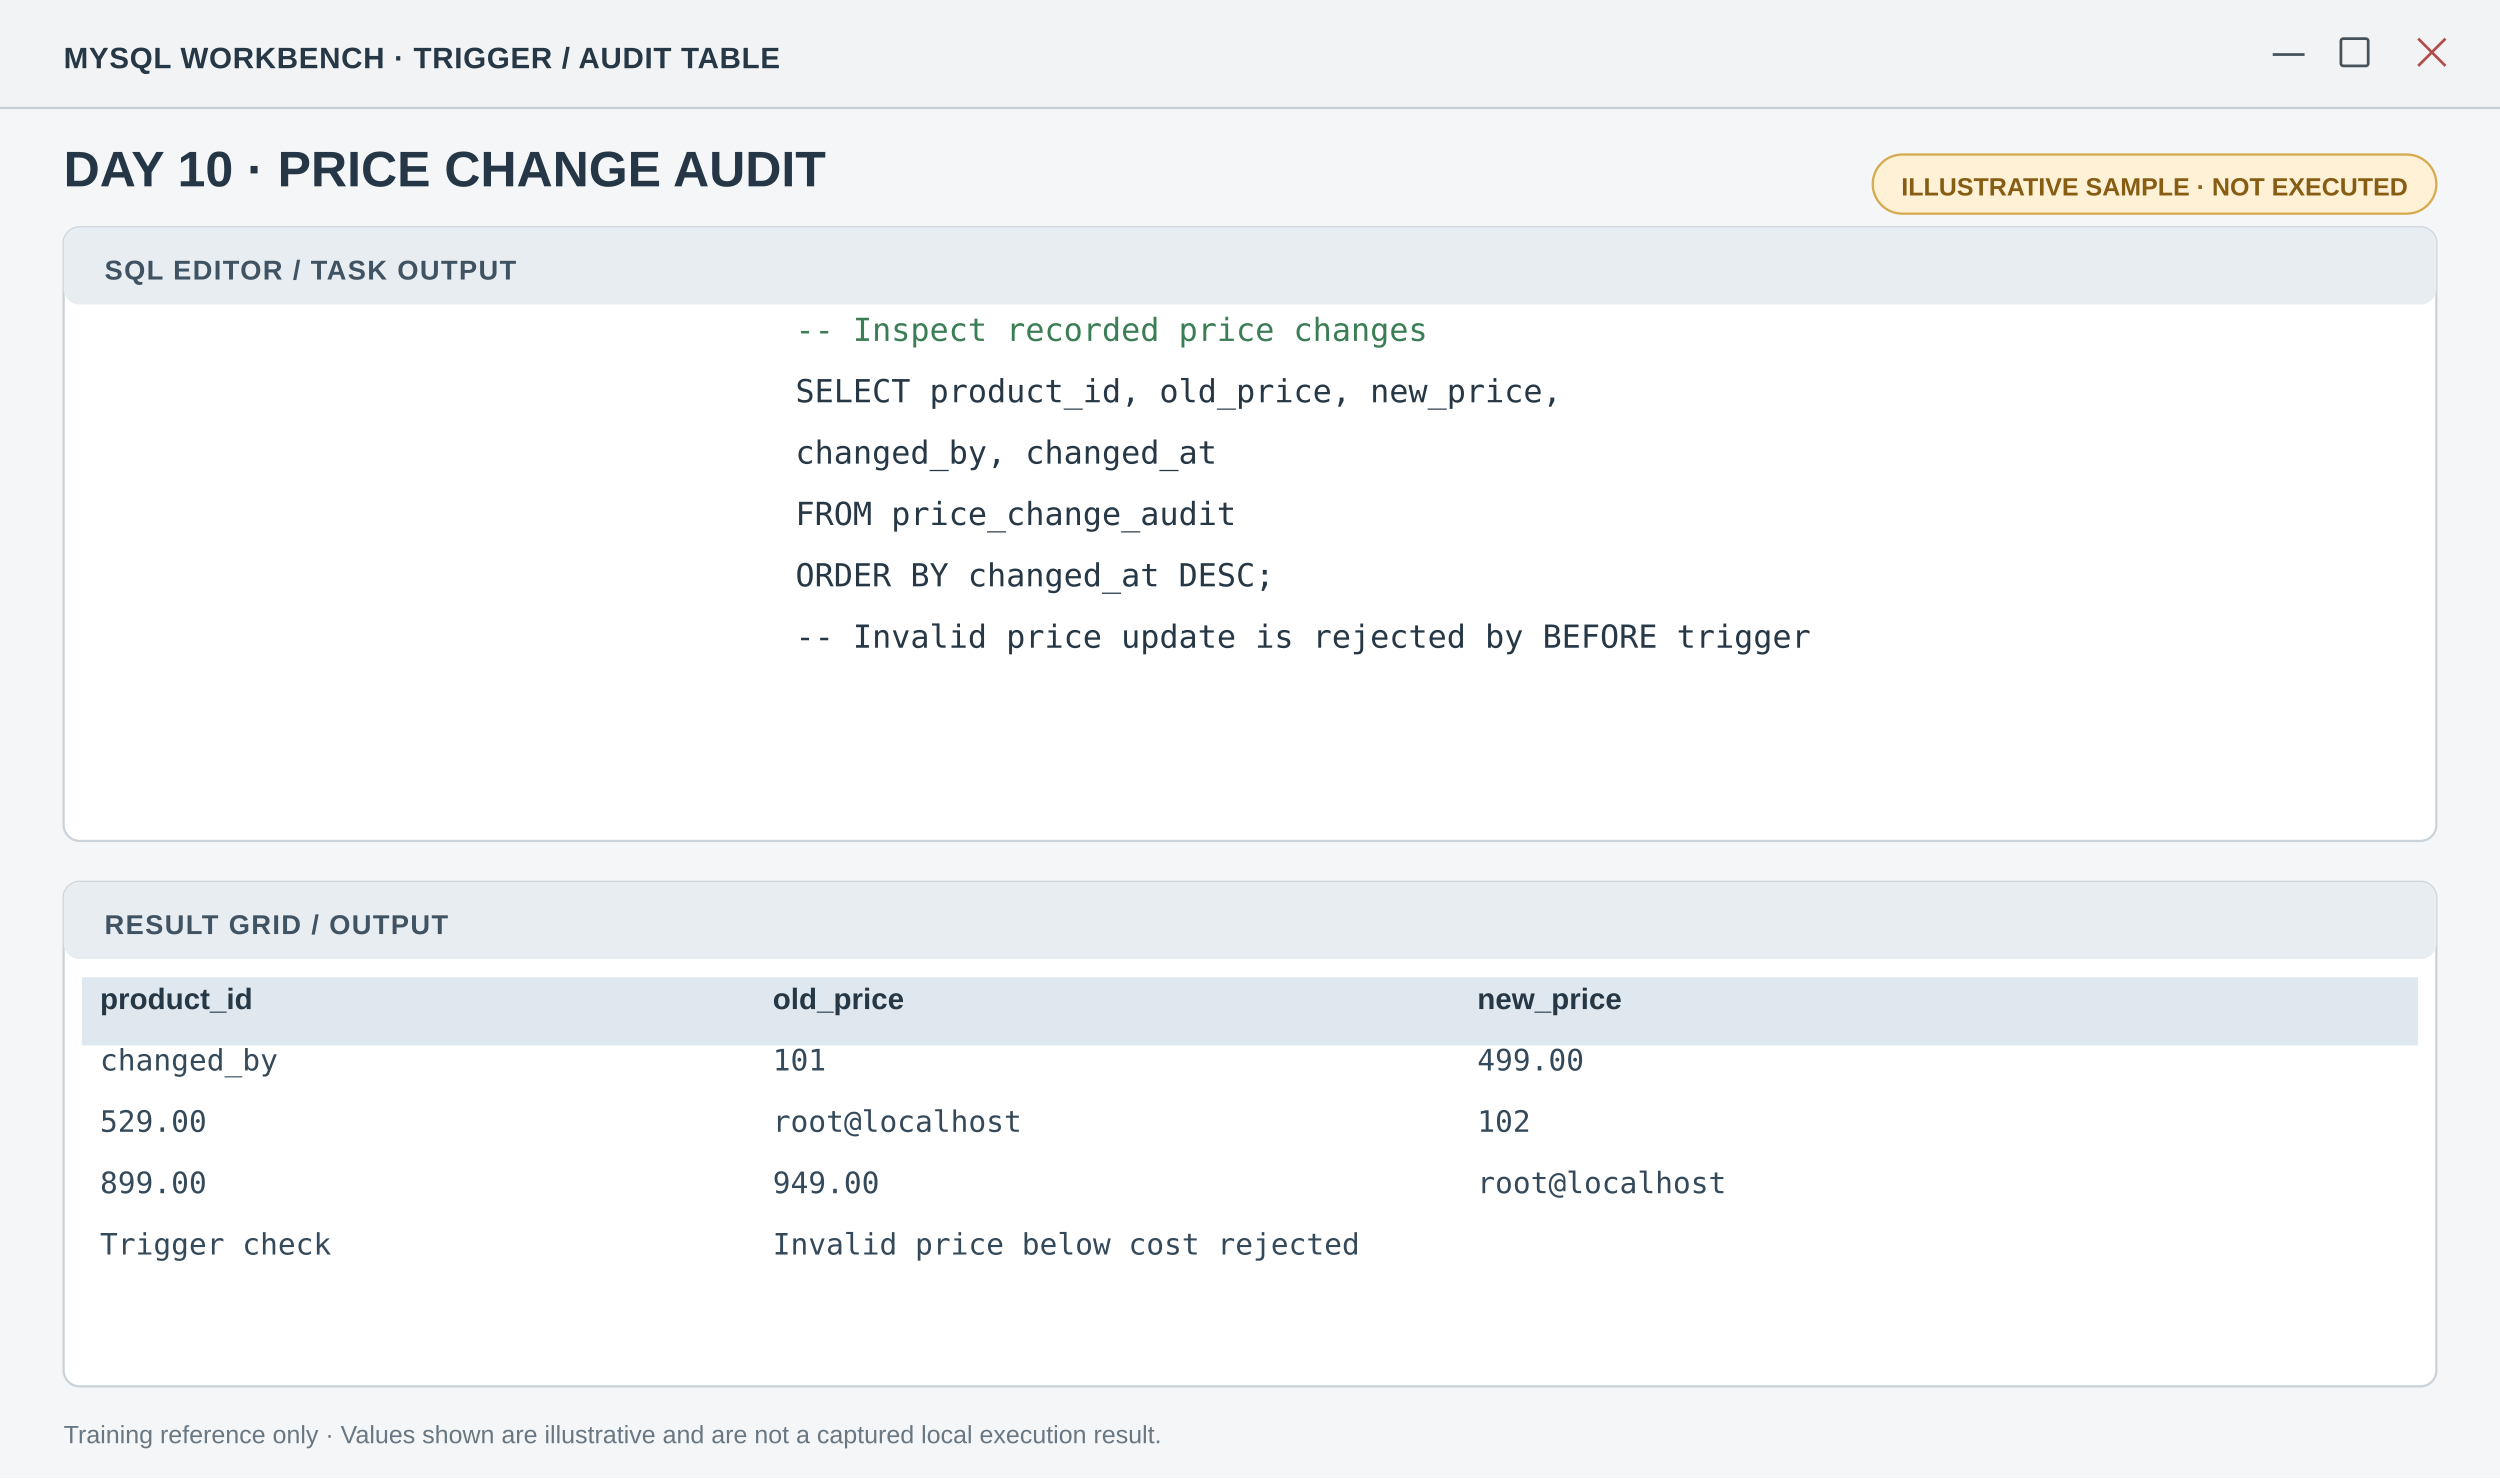
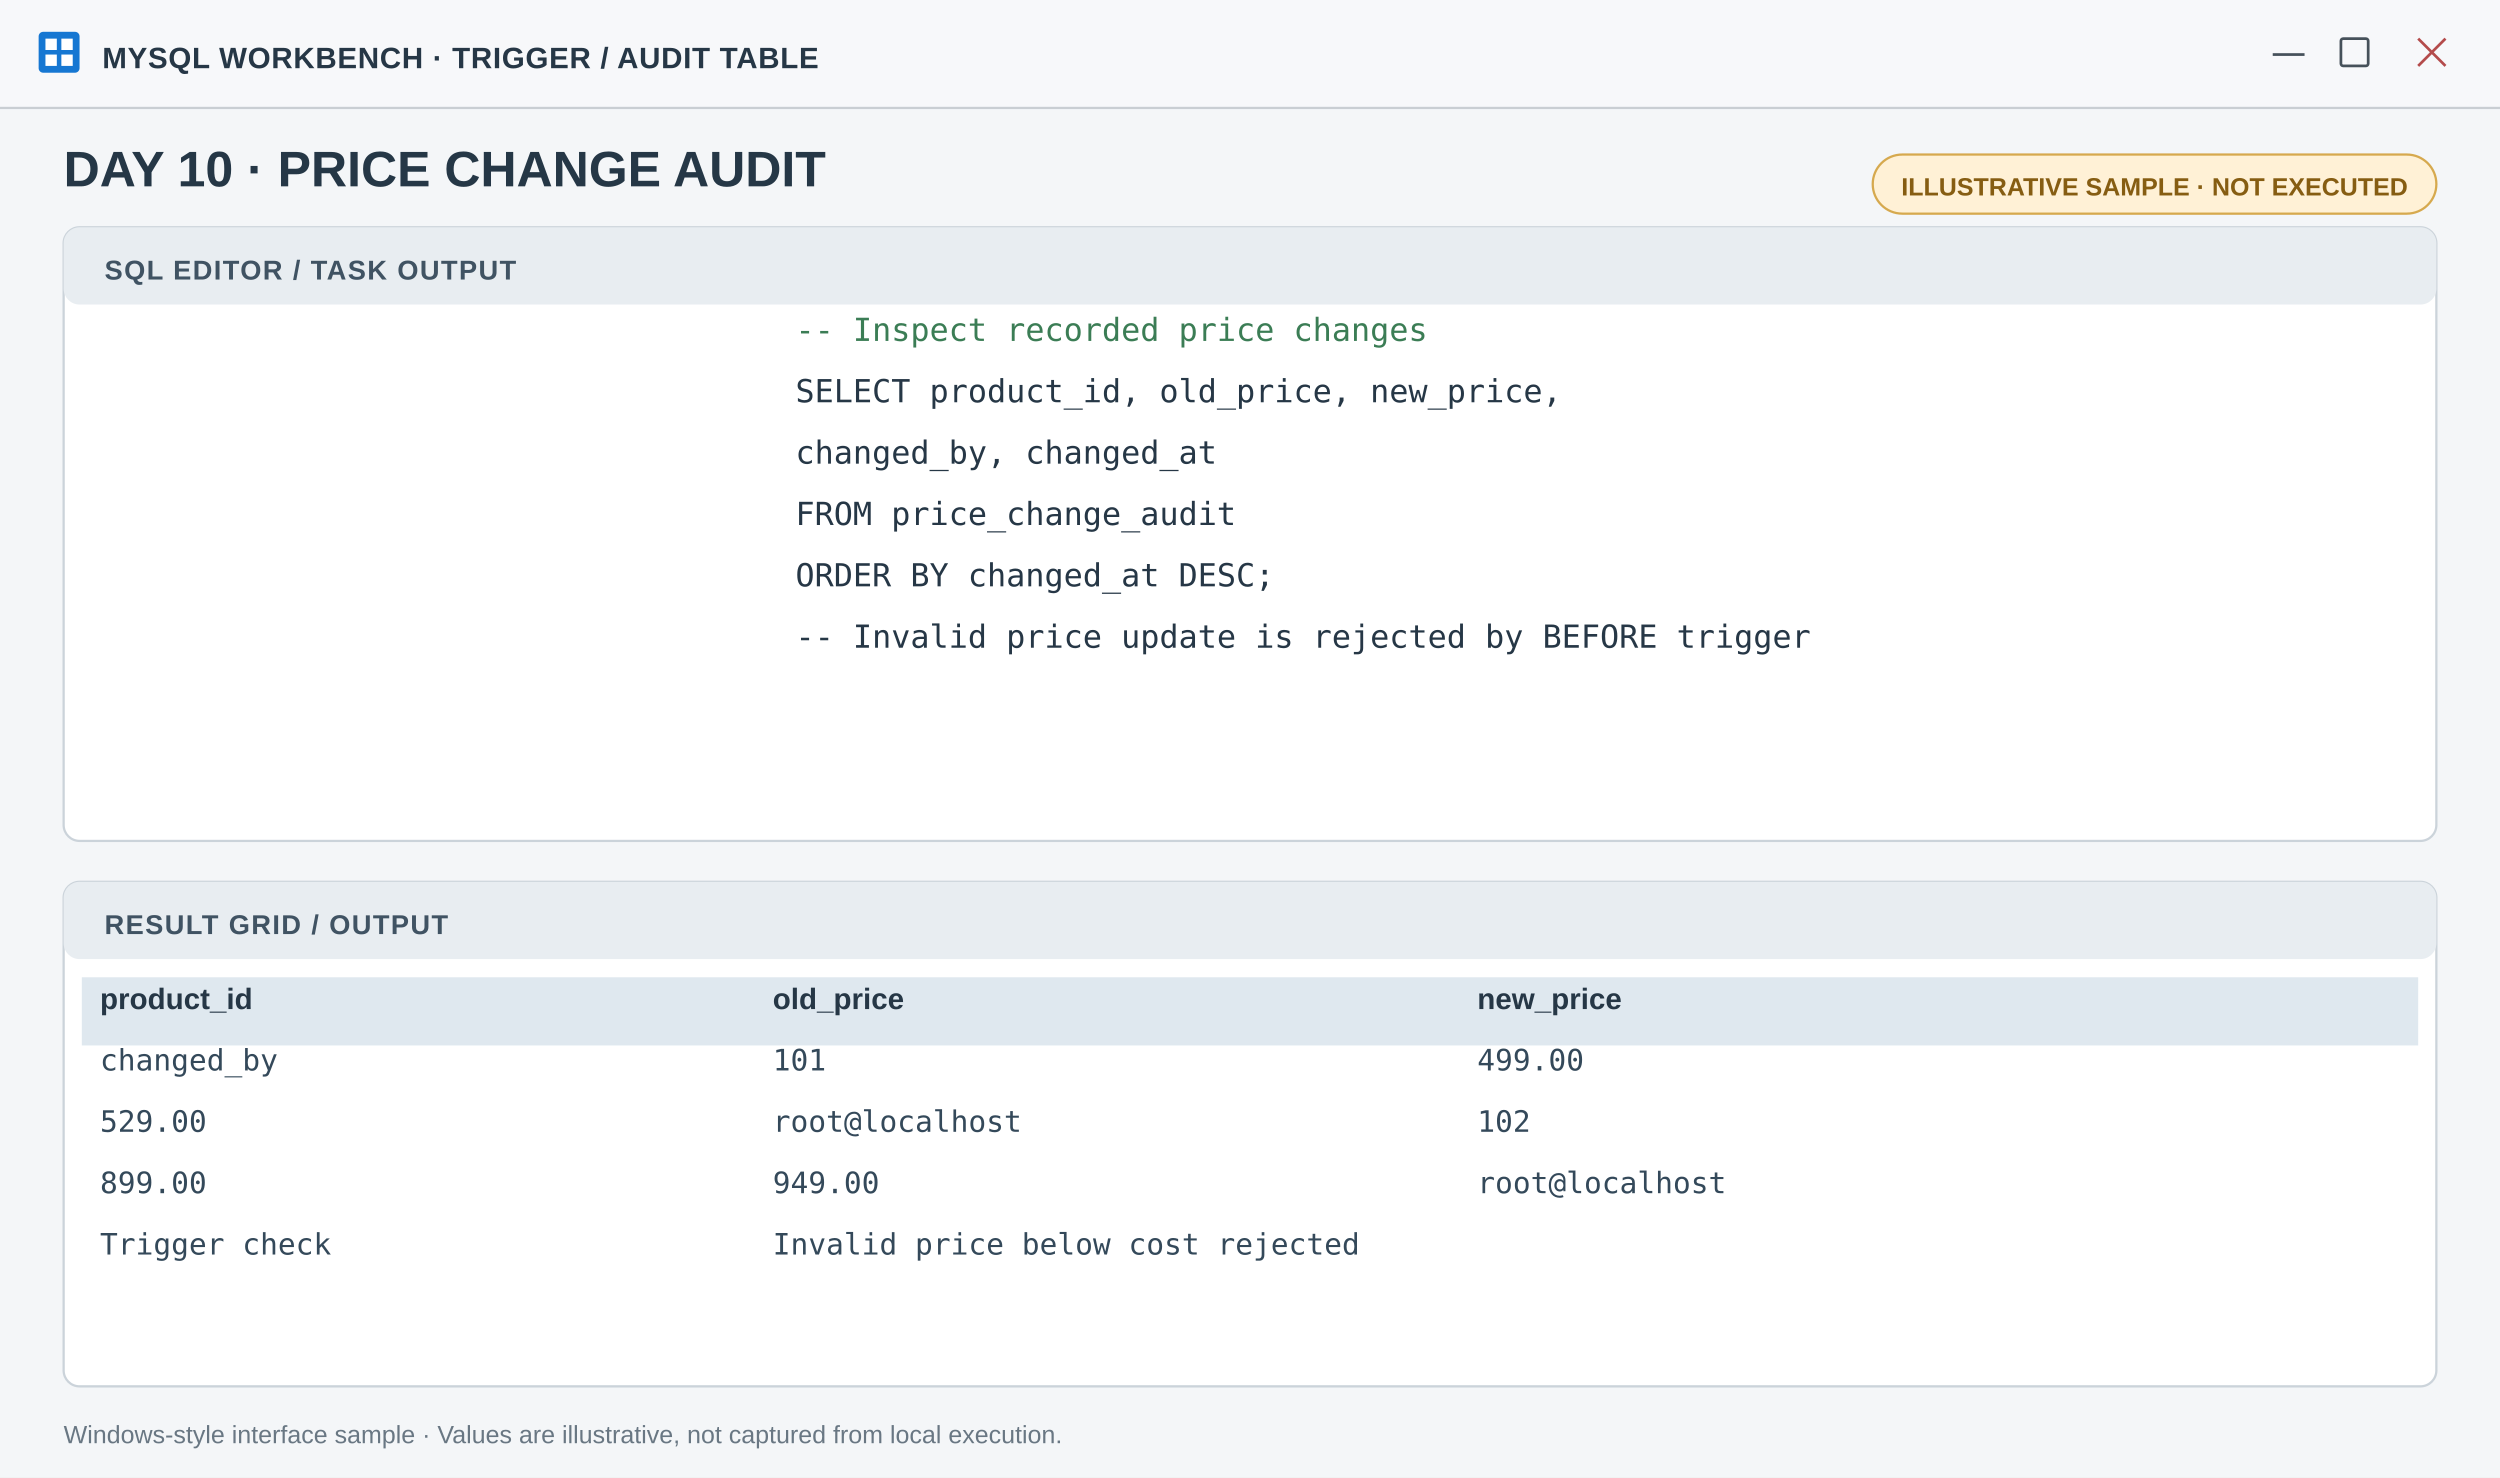
<svg xmlns="http://www.w3.org/2000/svg" width="1100" height="650" viewBox="0 0 1100 650">
  <rect width="1100" height="650" fill="#f4f6f8" />
-   <rect x="0" y="0" width="1100" height="48" fill="#f1f3f4" />
+   <rect x="0" y="0" width="1100" height="48" fill="#f7f8fa" />
  <line x1="0" y1="47.5" x2="1100" y2="47.5" stroke="#c9ced3" />
-   <text x="28" y="30" class="bar">MYSQL WORKBENCH · TRIGGER / AUDIT TABLE</text>
+   <g transform="translate(17 14)">
+     <rect width="18" height="18" rx="2" fill="#1677d2" />
+     <path d="M3 3h5v5H3zm7 0h5v5h-5zM3 10h5v5H3zm7 0h5v5h-5z" fill="#fff" />
+   </g>
+   <text x="45" y="30" class="bar">MYSQL WORKBENCH · TRIGGER / AUDIT TABLE</text>
  <text x="28" y="82" class="title">DAY 10 · PRICE CHANGE AUDIT</text>
  <rect x="28" y="100" width="1044" height="270" rx="7" fill="#fff" stroke="#cbd3da" />
  <rect x="28" y="100" width="1044" height="34" rx="7" fill="#e8edf1" />
  <text x="46" y="123" class="tab">SQL EDITOR / TASK OUTPUT</text>
  <text x="350" y="150" class="comment">-- Inspect recorded price changes</text>
  <text x="350" y="177" class="code">SELECT product_id, old_price, new_price,</text>
  <text x="350" y="204" class="code">changed_by, changed_at</text>
  <text x="350" y="231" class="code">FROM price_change_audit</text>
  <text x="350" y="258" class="code">ORDER BY changed_at DESC;</text>
  <text x="350" y="285" class="code">-- Invalid price update is rejected by BEFORE trigger</text>
  <rect x="28" y="388" width="1044" height="222" rx="7" fill="#fff" stroke="#cbd3da" />
  <rect x="28" y="388" width="1044" height="34" rx="7" fill="#e8edf1" />
  <text x="46" y="411" class="tab">RESULT GRID / OUTPUT</text>
  <rect x="36" y="430" width="1028" height="30" fill="#dfe8ef" />
  <text x="44" y="444" class="head">product_id</text>
  <text x="340" y="444" class="head">old_price</text>
  <text x="650" y="444" class="head">new_price</text>
  <text x="44" y="471" class="cell">changed_by</text>
  <text x="340" y="471" class="cell">101</text>
  <text x="650" y="471" class="cell">499.00</text>
  <text x="44" y="498" class="cell">529.00</text>
  <text x="340" y="498" class="cell">root@localhost</text>
  <text x="650" y="498" class="cell">102</text>
  <text x="44" y="525" class="cell">899.00</text>
  <text x="340" y="525" class="cell">949.00</text>
  <text x="650" y="525" class="cell">root@localhost</text>
  <text x="44" y="552" class="cell">Trigger check</text>
  <text x="340" y="552" class="cell">Invalid price below cost rejected</text>
  <rect x="824" y="68" width="248" height="26" rx="13" fill="#fff1d6" stroke="#d6a94e" />
  <text x="948" y="86" text-anchor="middle" class="sample">ILLUSTRATIVE SAMPLE · NOT EXECUTED</text>
-   <text x="28" y="635" class="foot">Training reference only · Values shown are illustrative and are not a captured local execution result.</text>
+   <text x="28" y="635" class="foot">Windows-style interface sample · Values are illustrative, not captured from local execution.</text>
  <g fill="none" stroke="#46515a" stroke-width="1.2">
    <path d="M1000 24h14" />
    <rect x="1030" y="17" width="12" height="12" rx="1" />
    <path d="M1064 17l12 12m0-12l-12 12" stroke="#b44b4b" />
  </g>
  <style>
 .bar{font:600 13px Arial,sans-serif;fill:#263746;letter-spacing:.3px}.title{font:700 22px Arial,sans-serif;fill:#253746}
 .tab{font:600 12px Arial,sans-serif;fill:#405363;letter-spacing:.6px}.comment{font:14px Consolas,monospace;fill:#3b7d55}
 .code{font:14px Consolas,monospace;fill:#263746}.head{font:600 13px Arial,sans-serif;fill:#263746}
 .cell{font:13px Consolas,monospace;fill:#34495a}.sample{font:700 11px Arial,sans-serif;fill:#865d12}
 .foot{font:11px Arial,sans-serif;fill:#697783}
 </style>
</svg>
